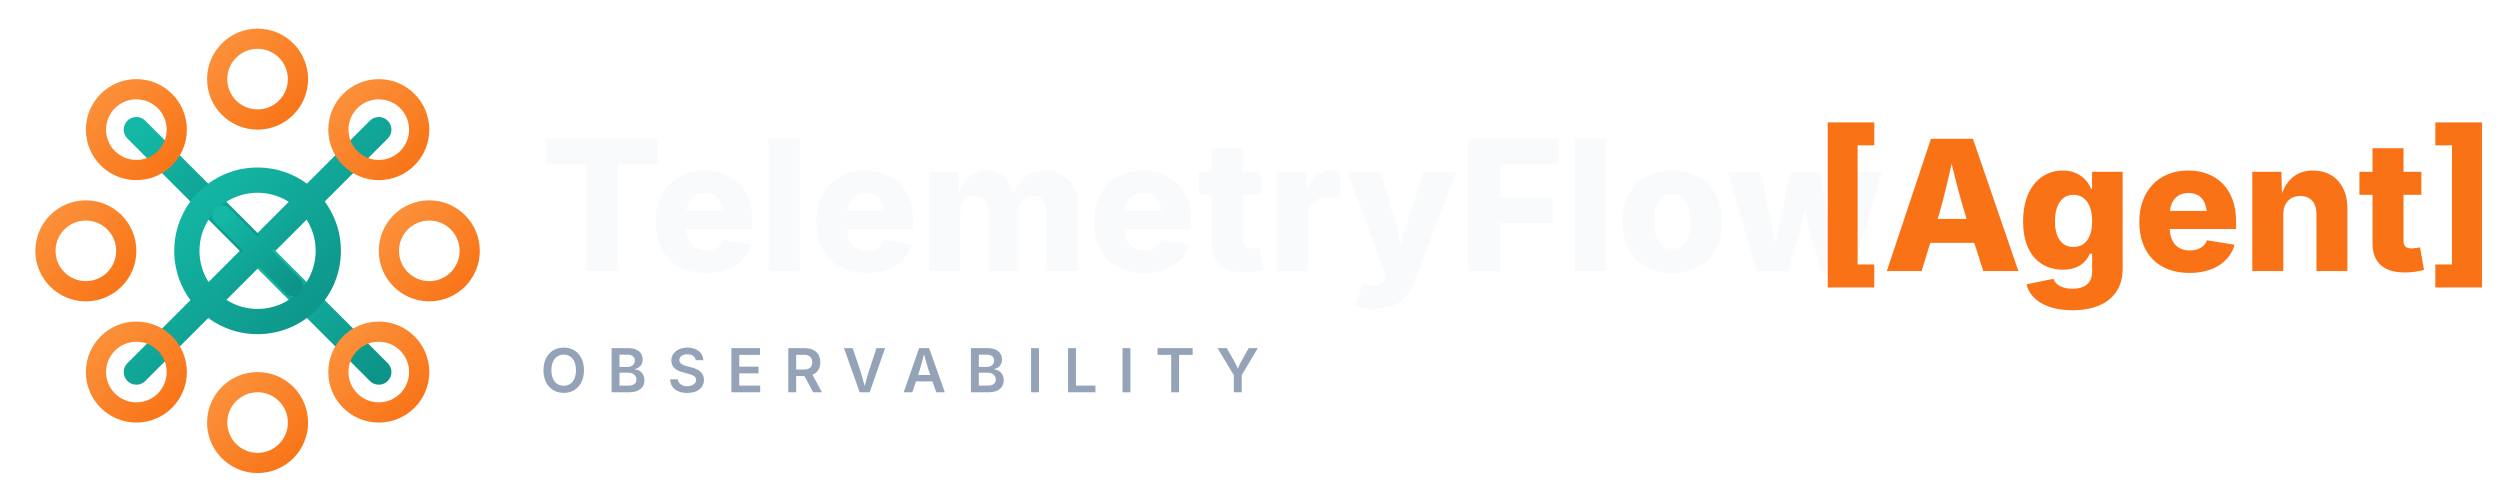
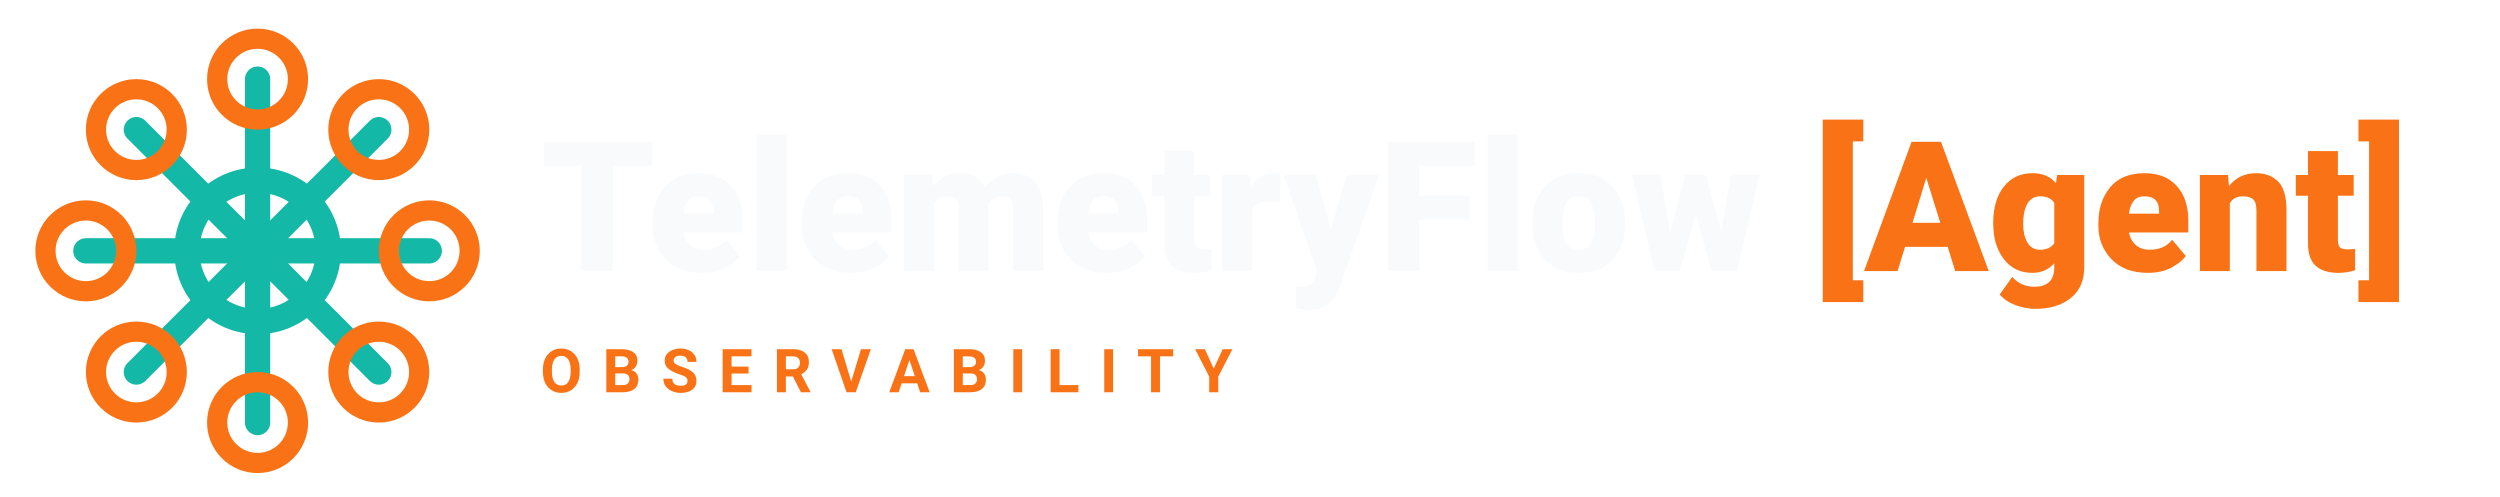
- <svg xmlns="http://www.w3.org/2000/svg" width="1485" height="295" viewBox="0 0 495 97">
-   <defs>
-     <linearGradient id="teal" x1="0%" y1="0%" x2="100%" y2="100%">
-       <stop offset="0%" stop-color="#14b8a6" />
-       <stop offset="100%" stop-color="#0d9488" />
-     </linearGradient>
-     <linearGradient id="coral" x1="0%" y1="0%" x2="100%" y2="100%">
-       <stop offset="0%" stop-color="#fb923c" />
-       <stop offset="100%" stop-color="#f97316" />
-     </linearGradient>
-   </defs>
+ <svg xmlns="http://www.w3.org/2000/svg" viewBox="0 0 495 97" width="1485" height="295">
  <g transform="translate(7,5)">
    <g id="icon">
-       <line x1="44" y1="44" x2="44" y2="10" stroke="url(#teal)" stroke-width="5" stroke-linecap="round" />
-       <line x1="44" y1="44" x2="68" y2="20" stroke="url(#teal)" stroke-width="5" stroke-linecap="round" />
-       <line x1="44" y1="44" x2="78" y2="44" stroke="url(#teal)" stroke-width="5" stroke-linecap="round" />
-       <line x1="44" y1="44" x2="68" y2="68" stroke="url(#teal)" stroke-width="5" stroke-linecap="round" />
-       <line x1="44" y1="44" x2="44" y2="78" stroke="url(#teal)" stroke-width="5" stroke-linecap="round" />
-       <line x1="44" y1="44" x2="20" y2="68" stroke="url(#teal)" stroke-width="5" stroke-linecap="round" />
-       <line x1="44" y1="44" x2="10" y2="44" stroke="url(#teal)" stroke-width="5" stroke-linecap="round" />
-       <line x1="44" y1="44" x2="20" y2="20" stroke="url(#teal)" stroke-width="5" stroke-linecap="round" />
-       <circle cx="44" cy="10" r="8" fill="none" stroke="url(#coral)" stroke-width="4" />
-       <circle cx="68" cy="20" r="8" fill="none" stroke="url(#coral)" stroke-width="4" />
-       <circle cx="78" cy="44" r="8" fill="none" stroke="url(#coral)" stroke-width="4" />
-       <circle cx="68" cy="68" r="8" fill="none" stroke="url(#coral)" stroke-width="4" />
-       <circle cx="44" cy="78" r="8" fill="none" stroke="url(#coral)" stroke-width="4" />
-       <circle cx="20" cy="68" r="8" fill="none" stroke="url(#coral)" stroke-width="4" />
-       <circle cx="10" cy="44" r="8" fill="none" stroke="url(#coral)" stroke-width="4" />
-       <circle cx="20" cy="20" r="8" fill="none" stroke="url(#coral)" stroke-width="4" />
-       <circle cx="44" cy="44" r="14" fill="none" stroke="url(#teal)" stroke-width="5" />
-       <line x1="37" y1="37" x2="51" y2="51" stroke="url(#teal)" stroke-width="4" stroke-linecap="round" />
-       <line x1="51" y1="37" x2="37" y2="51" stroke="url(#teal)" stroke-width="4" stroke-linecap="round" />
+       <g stroke="#14b8a6" stroke-width="5" stroke-linecap="round">
+         <line x1="44" y1="44" x2="44" y2="10" />
+         <line x1="44" y1="44" x2="68" y2="20" />
+         <line x1="44" y1="44" x2="78" y2="44" />
+         <line x1="44" y1="44" x2="68" y2="68" />
+         <line x1="44" y1="44" x2="44" y2="78" />
+         <line x1="44" y1="44" x2="20" y2="68" />
+         <line x1="44" y1="44" x2="10" y2="44" />
+         <line x1="44" y1="44" x2="20" y2="20" />
+       </g>
+       <g fill="none" stroke="#f97316" stroke-width="4">
+         <circle cx="44" cy="10" r="8" />
+         <circle cx="68" cy="20" r="8" />
+         <circle cx="78" cy="44" r="8" />
+         <circle cx="68" cy="68" r="8" />
+         <circle cx="44" cy="78" r="8" />
+         <circle cx="20" cy="68" r="8" />
+         <circle cx="10" cy="44" r="8" />
+         <circle cx="20" cy="20" r="8" />
+       </g>
+       <circle cx="44" cy="44" r="14" fill="none" stroke="#14b8a6" stroke-width="5" />
+       <line x1="37" y1="37" x2="51" y2="51" stroke="#14b8a6" stroke-width="4" stroke-linecap="round" />
+       <line x1="51" y1="37" x2="37" y2="51" stroke="#14b8a6" stroke-width="4" stroke-linecap="round" />
    </g>
-     <text x="100" y="48" font-family="system-ui, -apple-system, BlinkMacSystemFont, 'Segoe UI', sans-serif" font-size="36" font-weight="800" fill="#f8fafc">TelemetryFlow</text>
-     <text x="352" y="48" font-family="system-ui, -apple-system, BlinkMacSystemFont, 'Segoe UI', sans-serif" font-size="36" font-weight="800" fill="#f97316">[Agent]</text>
-     <text x="100" y="72" font-family="system-ui, -apple-system, BlinkMacSystemFont, 'Segoe UI', sans-serif" font-size="12" font-weight="600" fill="#94a3b8" letter-spacing="4">OBSERVABILITY</text>
+     <text x="100" y="48" font-family="system-ui,-apple-system,BlinkMacSystemFont,Roboto,sans-serif" font-size="36" font-weight="800" fill="#f8fafc">TelemetryFlow</text>
+     <text x="352" y="48" font-family="system-ui,-apple-system,BlinkMacSystemFont,Roboto,sans-serif" font-size="36" font-weight="800" fill="#f97316">[Agent]</text>
+     <text x="100" y="72" font-family="system-ui,-apple-system,BlinkMacSystemFont,Roboto,sans-serif" font-size="12" font-weight="600" fill="#f97316" letter-spacing="4">OBSERVABILITY</text>
  </g>
</svg>
